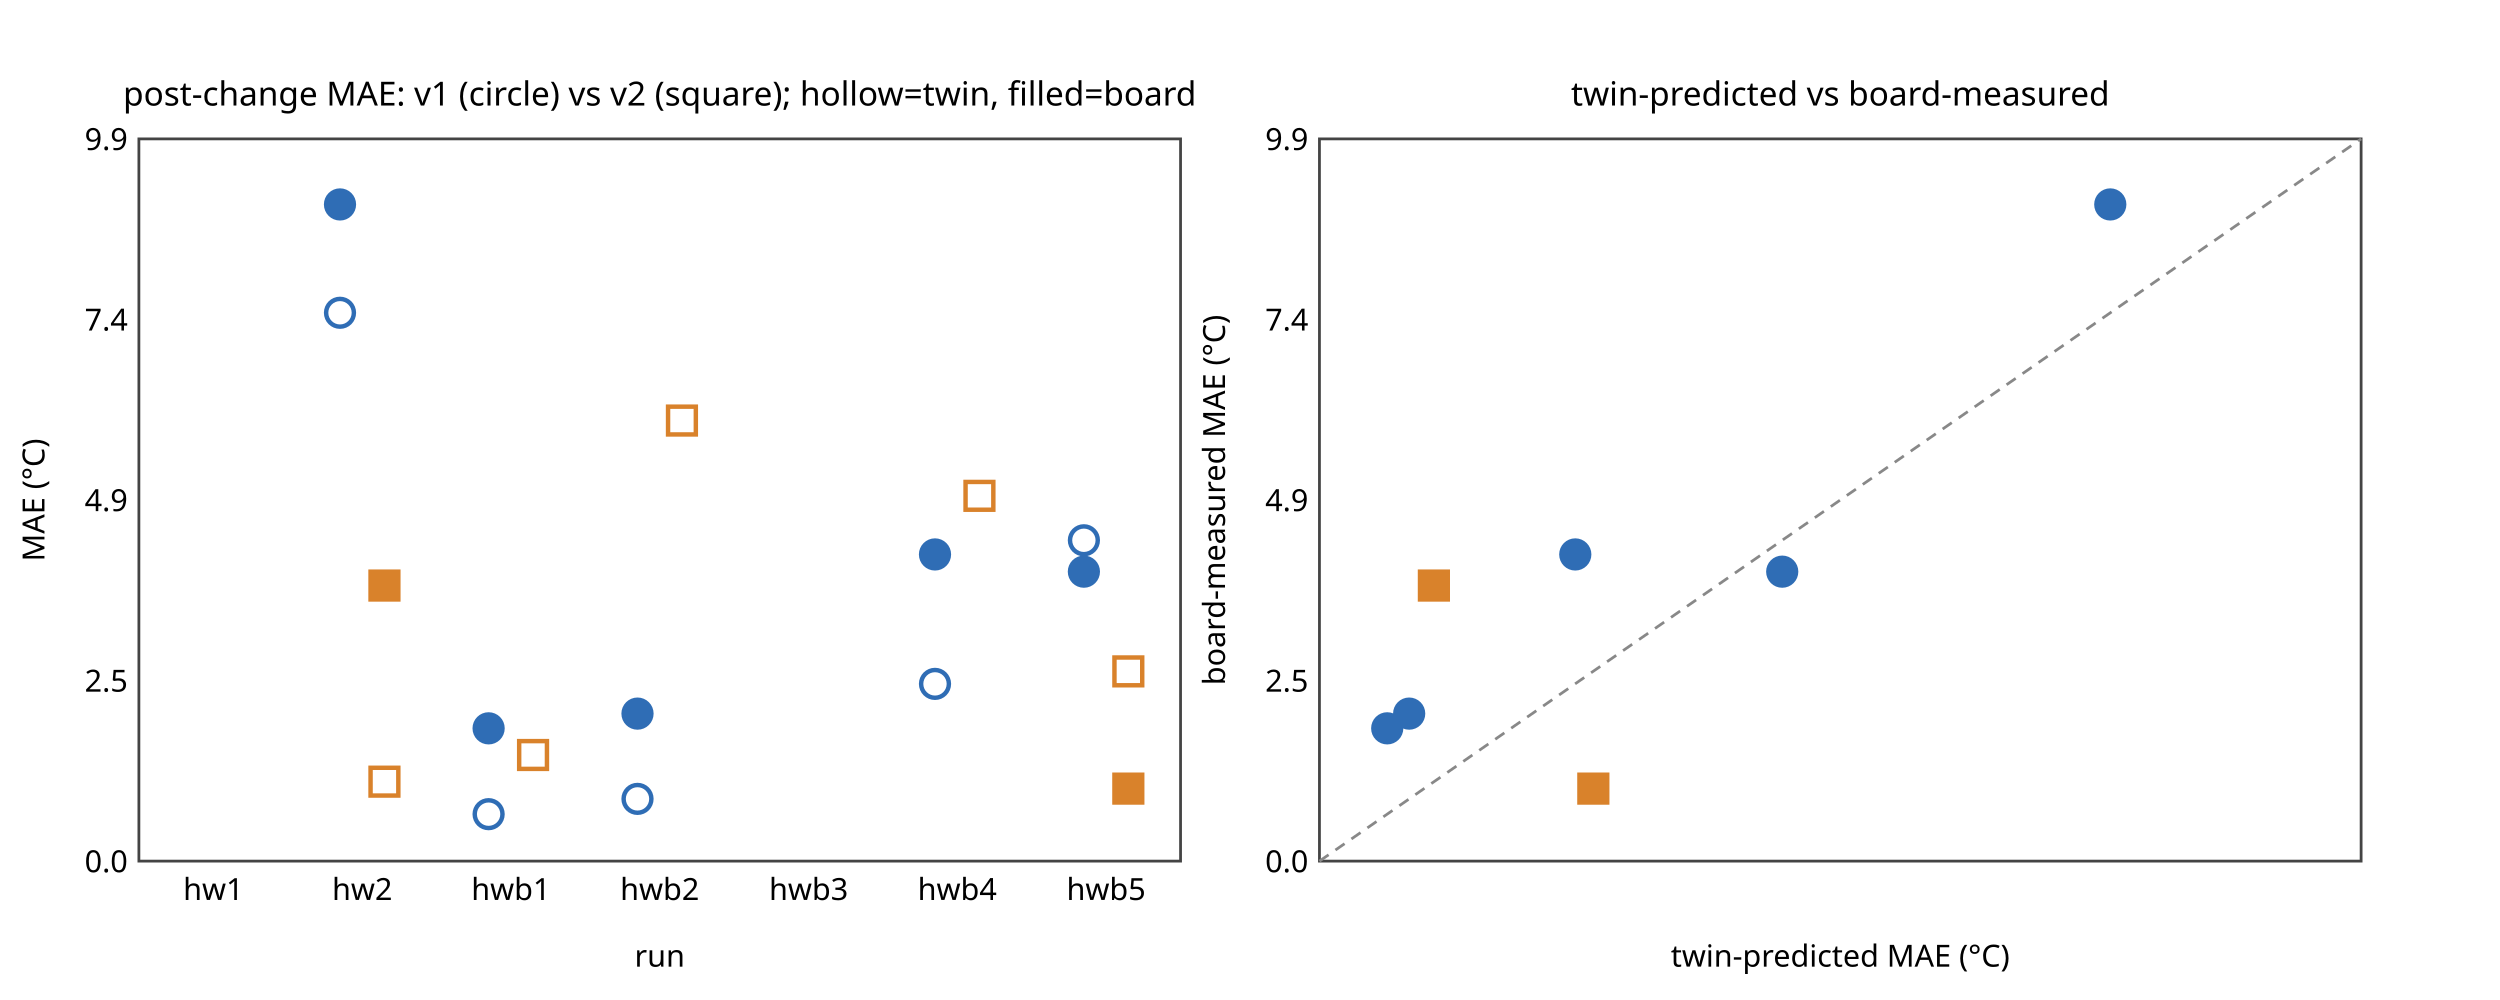
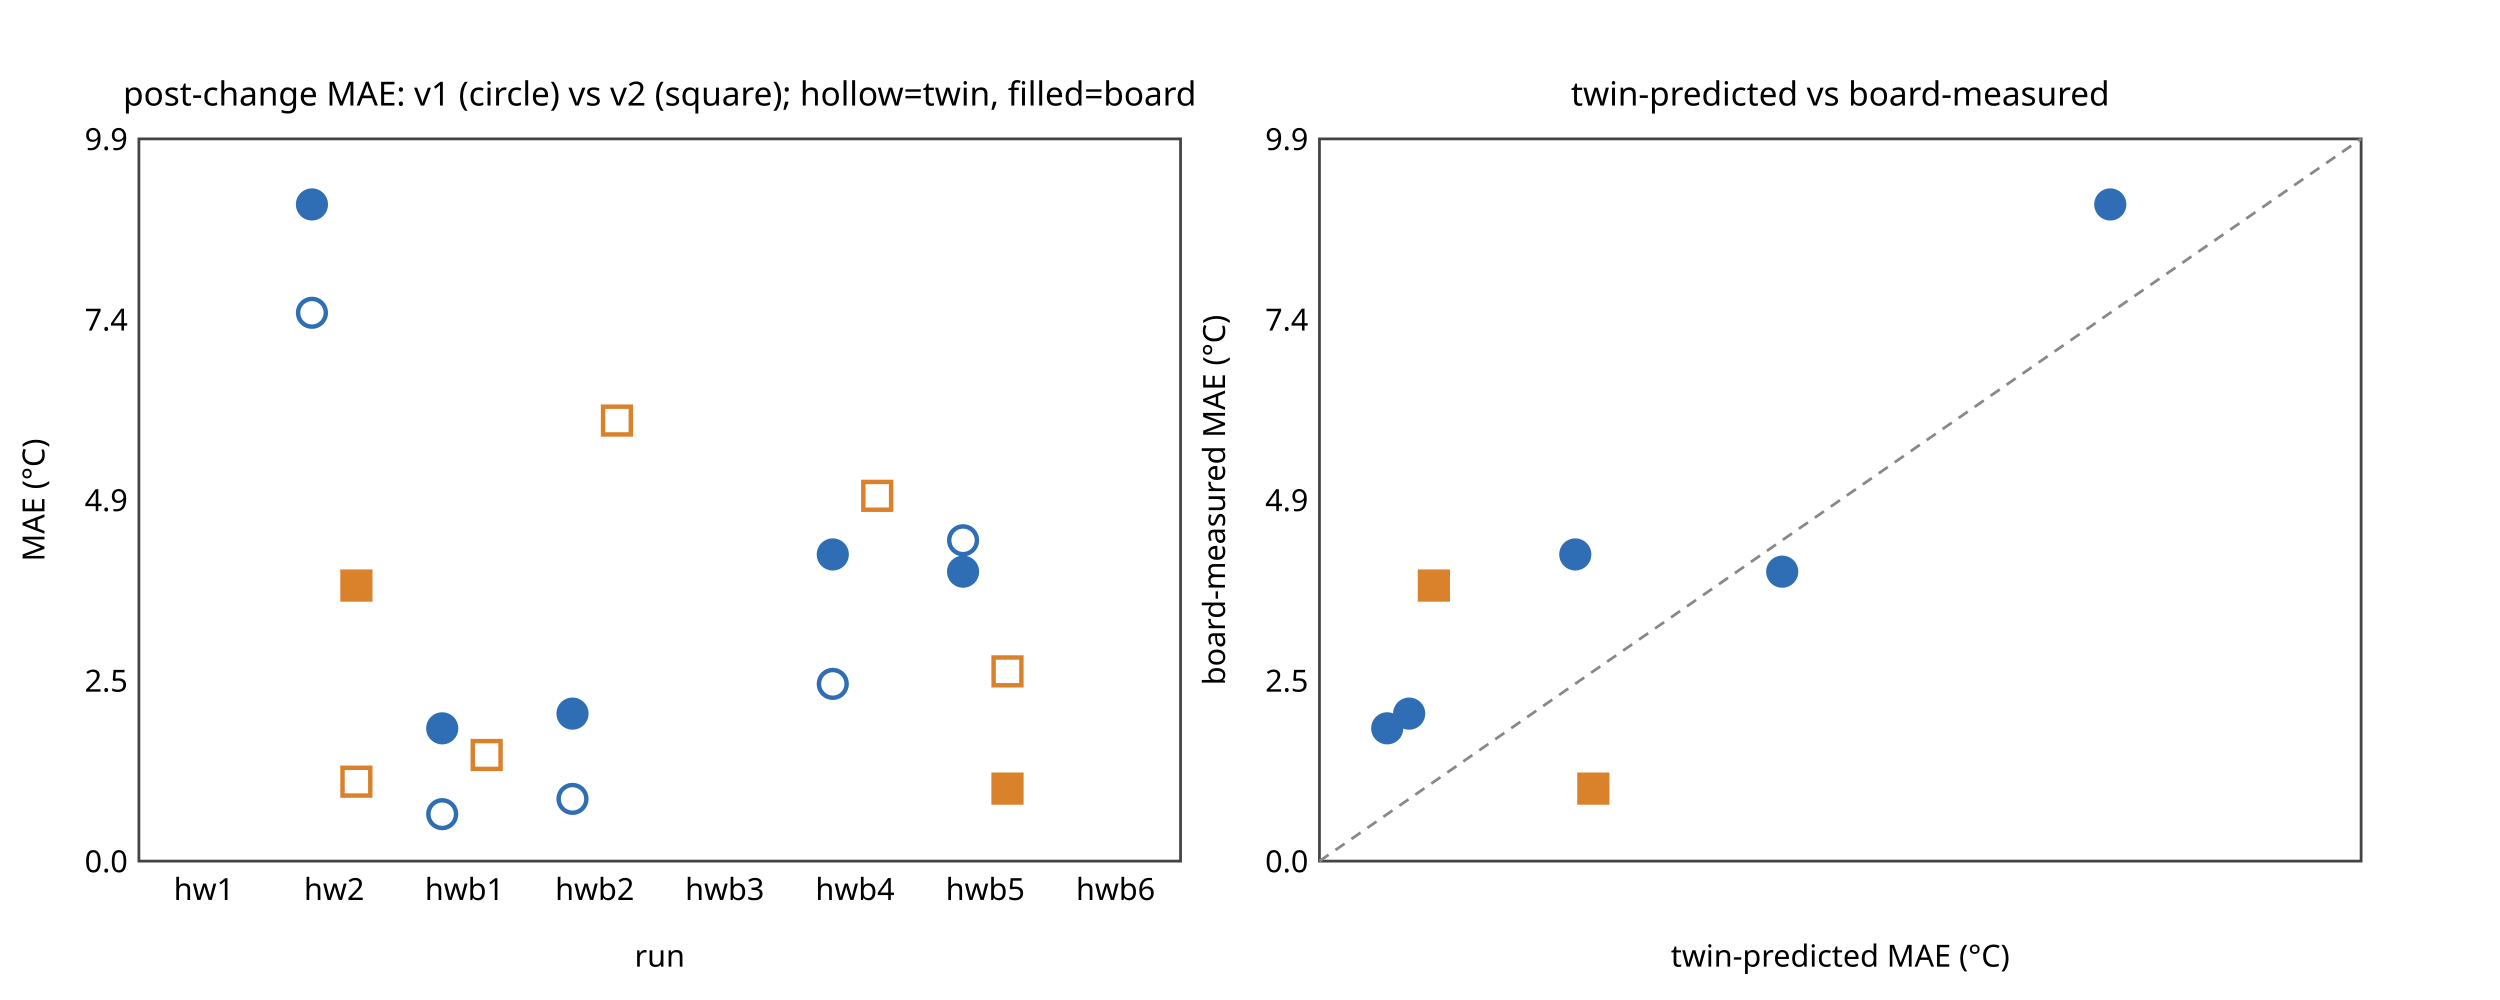
<svg xmlns="http://www.w3.org/2000/svg" width="900" height="360" viewBox="0 0 900 360" font-family="sans-serif" font-size="11">
  <rect width="900" height="360" fill="#ffffff" />
  <rect x="50.0" y="50" width="375.0" height="260" fill="none" stroke="#444" />
  <text x="237.5" y="38" text-anchor="middle" font-size="12">post-change MAE: v1 (circle) vs v2 (square); hollow=twin, filled=board</text>
  <text x="237.5" y="348" text-anchor="middle">run</text>
  <text x="16.0" y="180.0" text-anchor="middle" transform="rotate(-90 16.0 180.0)">MAE (°C)</text>
  <text x="46.0" y="314.0" text-anchor="end">0.0</text>
  <text x="46.0" y="249.0" text-anchor="end">2.5</text>
  <text x="46.0" y="184.0" text-anchor="end">4.9</text>
  <text x="46.0" y="119.0" text-anchor="end">7.4</text>
  <text x="46.0" y="54.0" text-anchor="end">9.9</text>
-   <text x="76.8" y="324" text-anchor="middle">hw1</text>
-   <text x="130.4" y="324" text-anchor="middle">hw2</text>
-   <circle cx="122.4" cy="112.6" r="5" fill="none" stroke="#2f6db5" stroke-width="1.6" />
-   <circle cx="122.4" cy="73.6" r="5" fill="#2f6db5" stroke="#2f6db5" stroke-width="1.6" />
-   <rect x="133.4" y="276.4" width="10" height="10" fill="none" stroke="#d9822b" stroke-width="1.6" />
-   <rect x="133.4" y="205.8" width="10" height="10" fill="#d9822b" stroke="#d9822b" stroke-width="1.6" />
-   <text x="183.9" y="324" text-anchor="middle">hwb1</text>
-   <circle cx="175.9" cy="293.1" r="5" fill="none" stroke="#2f6db5" stroke-width="1.6" />
-   <circle cx="175.9" cy="262.2" r="5" fill="#2f6db5" stroke="#2f6db5" stroke-width="1.6" />
-   <rect x="186.9" y="266.8" width="10" height="10" fill="none" stroke="#d9822b" stroke-width="1.6" />
-   <text x="237.5" y="324" text-anchor="middle">hwb2</text>
-   <circle cx="229.5" cy="287.6" r="5" fill="none" stroke="#2f6db5" stroke-width="1.6" />
-   <circle cx="229.5" cy="256.9" r="5" fill="#2f6db5" stroke="#2f6db5" stroke-width="1.6" />
-   <rect x="240.5" y="146.4" width="10" height="10" fill="none" stroke="#d9822b" stroke-width="1.6" />
-   <text x="291.1" y="324" text-anchor="middle">hwb3</text>
-   <text x="344.6" y="324" text-anchor="middle">hwb4</text>
-   <circle cx="336.6" cy="246.2" r="5" fill="none" stroke="#2f6db5" stroke-width="1.6" />
-   <circle cx="336.6" cy="199.6" r="5" fill="#2f6db5" stroke="#2f6db5" stroke-width="1.6" />
-   <rect x="347.6" y="173.5" width="10" height="10" fill="none" stroke="#d9822b" stroke-width="1.6" />
-   <text x="398.2" y="324" text-anchor="middle">hwb5</text>
-   <circle cx="390.2" cy="194.5" r="5" fill="none" stroke="#2f6db5" stroke-width="1.6" />
-   <circle cx="390.2" cy="205.8" r="5" fill="#2f6db5" stroke="#2f6db5" stroke-width="1.6" />
-   <rect x="401.2" y="236.7" width="10" height="10" fill="none" stroke="#d9822b" stroke-width="1.6" />
-   <rect x="401.2" y="278.9" width="10" height="10" fill="#d9822b" stroke="#d9822b" stroke-width="1.6" />
+   <text x="73.4" y="324" text-anchor="middle">hw1</text>
+   <text x="120.3" y="324" text-anchor="middle">hw2</text>
+   <circle cx="112.3" cy="112.6" r="5" fill="none" stroke="#2f6db5" stroke-width="1.6" />
+   <circle cx="112.3" cy="73.6" r="5" fill="#2f6db5" stroke="#2f6db5" stroke-width="1.6" />
+   <rect x="123.3" y="276.4" width="10" height="10" fill="none" stroke="#d9822b" stroke-width="1.6" />
+   <rect x="123.3" y="205.8" width="10" height="10" fill="#d9822b" stroke="#d9822b" stroke-width="1.6" />
+   <text x="167.2" y="324" text-anchor="middle">hwb1</text>
+   <circle cx="159.2" cy="293.1" r="5" fill="none" stroke="#2f6db5" stroke-width="1.6" />
+   <circle cx="159.2" cy="262.2" r="5" fill="#2f6db5" stroke="#2f6db5" stroke-width="1.6" />
+   <rect x="170.2" y="266.8" width="10" height="10" fill="none" stroke="#d9822b" stroke-width="1.6" />
+   <text x="214.1" y="324" text-anchor="middle">hwb2</text>
+   <circle cx="206.1" cy="287.6" r="5" fill="none" stroke="#2f6db5" stroke-width="1.6" />
+   <circle cx="206.1" cy="256.9" r="5" fill="#2f6db5" stroke="#2f6db5" stroke-width="1.6" />
+   <rect x="217.1" y="146.4" width="10" height="10" fill="none" stroke="#d9822b" stroke-width="1.6" />
+   <text x="260.9" y="324" text-anchor="middle">hwb3</text>
+   <text x="307.8" y="324" text-anchor="middle">hwb4</text>
+   <circle cx="299.8" cy="246.2" r="5" fill="none" stroke="#2f6db5" stroke-width="1.6" />
+   <circle cx="299.8" cy="199.6" r="5" fill="#2f6db5" stroke="#2f6db5" stroke-width="1.6" />
+   <rect x="310.8" y="173.5" width="10" height="10" fill="none" stroke="#d9822b" stroke-width="1.6" />
+   <text x="354.7" y="324" text-anchor="middle">hwb5</text>
+   <circle cx="346.7" cy="194.5" r="5" fill="none" stroke="#2f6db5" stroke-width="1.6" />
+   <circle cx="346.7" cy="205.8" r="5" fill="#2f6db5" stroke="#2f6db5" stroke-width="1.6" />
+   <rect x="357.7" y="236.7" width="10" height="10" fill="none" stroke="#d9822b" stroke-width="1.6" />
+   <rect x="357.7" y="278.9" width="10" height="10" fill="#d9822b" stroke="#d9822b" stroke-width="1.6" />
+   <text x="401.6" y="324" text-anchor="middle">hwb6</text>
  <rect x="475.0" y="50" width="375.0" height="260" fill="none" stroke="#444" />
  <text x="662.5" y="38" text-anchor="middle" font-size="12">twin-predicted vs board-measured</text>
  <text x="662.5" y="348" text-anchor="middle">twin-predicted MAE (°C)</text>
  <text x="441.0" y="180.0" text-anchor="middle" transform="rotate(-90 441.0 180.0)">board-measured MAE (°C)</text>
  <text x="471.0" y="314.0" text-anchor="end">0.0</text>
  <text x="471.0" y="249.0" text-anchor="end">2.5</text>
  <text x="471.0" y="184.0" text-anchor="end">4.9</text>
  <text x="471.0" y="119.0" text-anchor="end">7.4</text>
  <text x="471.0" y="54.0" text-anchor="end">9.9</text>
  <line x1="475.0" y1="310" x2="850.0" y2="50" stroke="#888" stroke-dasharray="4 3" />
  <circle cx="759.7" cy="73.6" r="5" fill="#2f6db5" stroke="#2f6db5" stroke-width="1.6" />
  <rect x="511.2" y="205.8" width="10" height="10" fill="#d9822b" stroke="#d9822b" stroke-width="1.6" />
  <circle cx="499.4" cy="262.2" r="5" fill="#2f6db5" stroke="#2f6db5" stroke-width="1.6" />
  <circle cx="507.3" cy="256.9" r="5" fill="#2f6db5" stroke="#2f6db5" stroke-width="1.6" />
  <circle cx="567.1" cy="199.6" r="5" fill="#2f6db5" stroke="#2f6db5" stroke-width="1.6" />
  <circle cx="641.6" cy="205.8" r="5" fill="#2f6db5" stroke="#2f6db5" stroke-width="1.6" />
  <rect x="568.6" y="278.9" width="10" height="10" fill="#d9822b" stroke="#d9822b" stroke-width="1.6" />
</svg>
